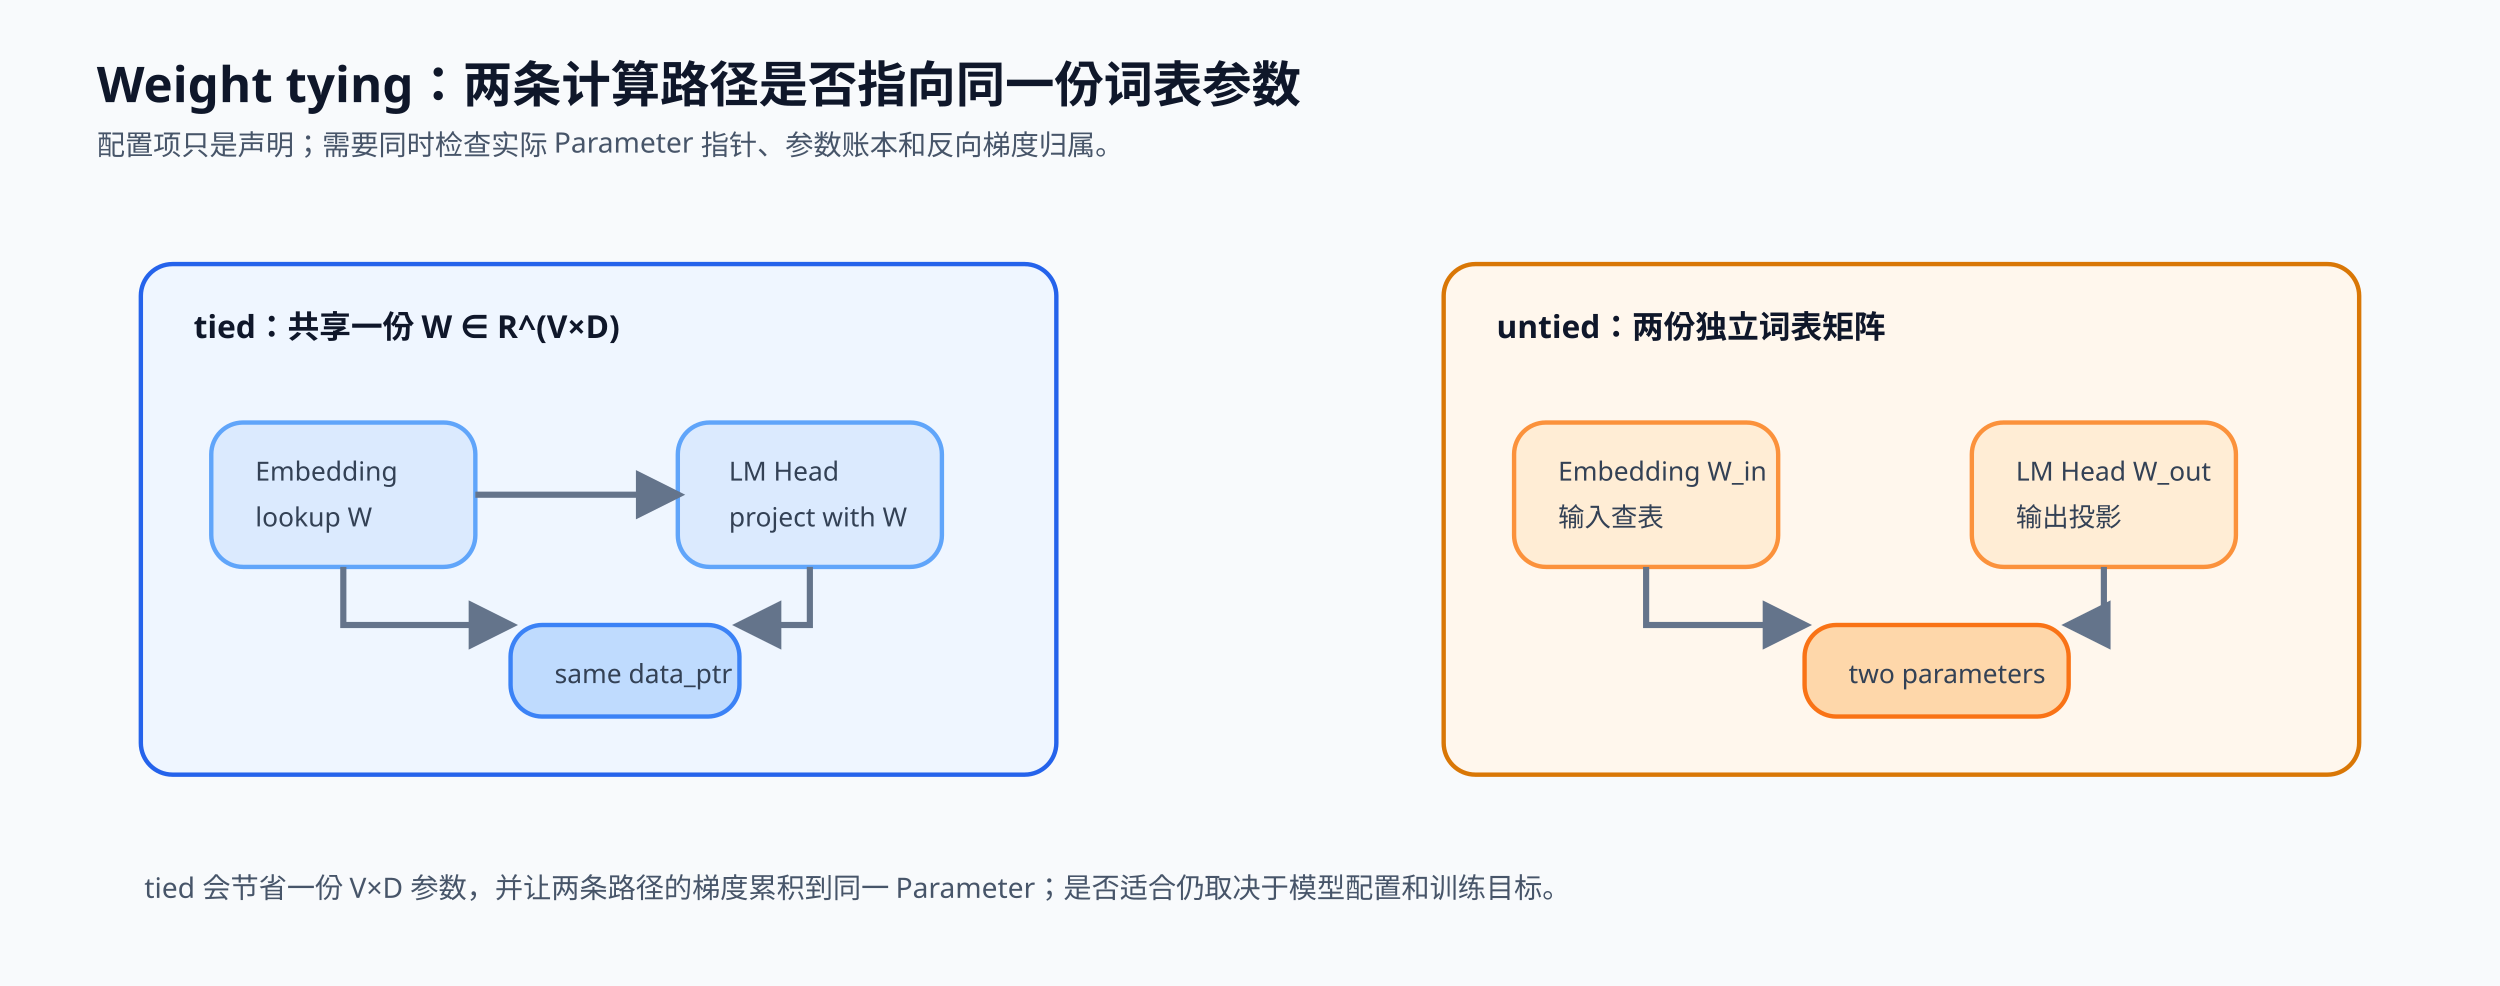
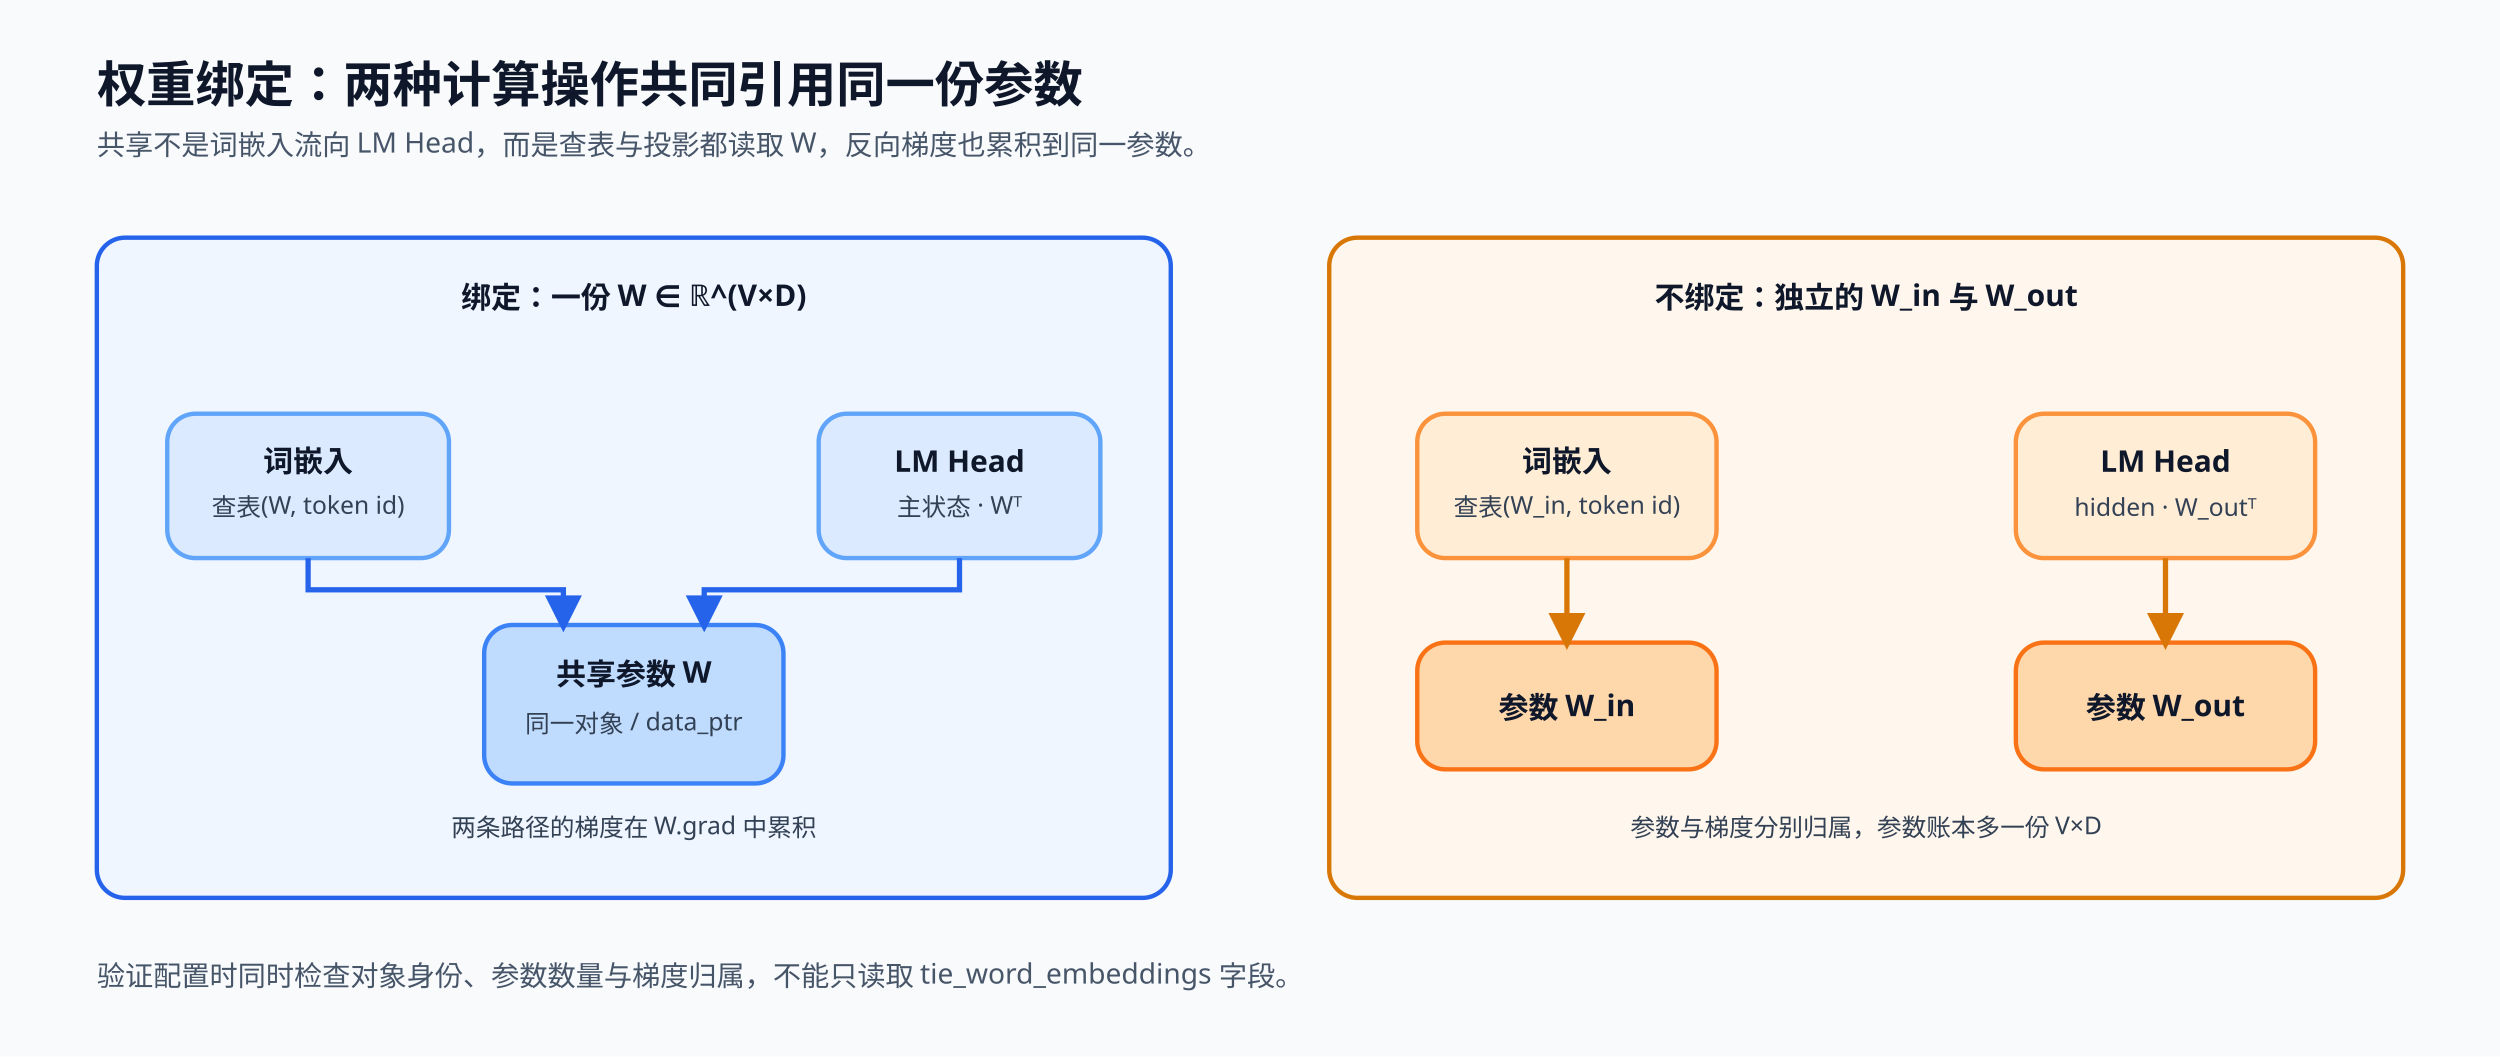
- <svg xmlns="http://www.w3.org/2000/svg" viewBox="0 0 1420 560" role="img" aria-labelledby="title desc">
+ <svg xmlns="http://www.w3.org/2000/svg" width="1420" height="600" viewBox="0 0 1420 600" role="img" aria-labelledby="title desc">
  <defs>
-     <style>.t{font:700 28px sans-serif;fill:#0f172a}.s{font:500 16px sans-serif;fill:#475569}.h{font:700 18px sans-serif;fill:#0f172a}.b{font:500 15px sans-serif;fill:#334155}.x{stroke-width:2.5;rx:18}.a{stroke:#64748b;stroke-width:3.5;fill:none;marker-end:url(#m)}</style>
-     <marker id="m" viewBox="0 0 10 10" refX="8.5" refY="5" markerWidth="8" markerHeight="8" orient="auto">
-       <path d="M0 0L10 5L0 10z" fill="#64748b" />
+     <style>.t{font:700 28px sans-serif;fill:#0f172a}.s{font:500 16px sans-serif;fill:#475569}.h{font:700 17px sans-serif;fill:#0f172a;text-anchor:middle}.b{font:500 14px sans-serif;fill:#334155;text-anchor:middle}.x{stroke-width:2.5;rx:16}.a{stroke:#2563eb;stroke-width:3;fill:none;marker-end:url(#m)}.u{stroke:#d97706;stroke-width:3;fill:none;marker-end:url(#o)}</style>
+     <marker id="m" viewBox="0 0 10 10" refX="8" refY="5" markerWidth="7" markerHeight="7" orient="auto">
+       <path d="M0 0L10 5L0 10z" fill="#2563eb" />
+     </marker>
+     <marker id="o" viewBox="0 0 10 10" refX="8" refY="5" markerWidth="7" markerHeight="7" orient="auto">
+       <path d="M0 0L10 5L0 10z" fill="#d97706" />
    </marker>
  </defs>
-   <rect width="1420" height="560" fill="#f8fafc" />
-   <text x="55" y="58" class="t">Weight tying：两条计算路径是否指向同一份词表参数</text>
-   <text x="55" y="88" class="s">配置项只是声明；需要同时检查实际 Parameter 指针、参数账本和反向梯度归属。</text>
-   <rect x="80" y="150" width="520" height="290" class="x" fill="#eff6ff" stroke="#2563eb" />
-   <text x="110" y="192" class="h">tied：共享一份 W ∈ R^(V×D)</text>
-   <rect x="120" y="240" width="150" height="82" class="x" fill="#dbeafe" stroke="#60a5fa" />
-   <text x="145" y="273" class="b">Embedding</text>
-   <text x="145" y="299" class="b">lookup W</text>
-   <rect x="385" y="240" width="150" height="82" class="x" fill="#dbeafe" stroke="#60a5fa" />
-   <text x="414" y="273" class="b">LM Head</text>
-   <text x="414" y="299" class="b">project with W</text>
-   <rect x="290" y="355" width="130" height="52" class="x" fill="#bfdbfe" stroke="#3b82f6" />
-   <text x="315" y="388" class="b">same data_ptr</text>
-   <path d="M270 281H385" class="a" />
-   <path d="M195 322V355H290" class="a" />
-   <path d="M460 322V355H420" class="a" />
-   <rect x="820" y="150" width="520" height="290" class="x" fill="#fff7ed" stroke="#d97706" />
-   <text x="850" y="192" class="h">untied：两份独立词表矩阵</text>
-   <rect x="860" y="240" width="150" height="82" class="x" fill="#ffedd5" stroke="#fb923c" />
-   <text x="885" y="273" class="b">Embedding W_in</text>
-   <text x="885" y="299" class="b">输入查表</text>
-   <rect x="1120" y="240" width="150" height="82" class="x" fill="#ffedd5" stroke="#fb923c" />
-   <text x="1145" y="273" class="b">LM Head W_out</text>
-   <text x="1145" y="299" class="b">输出投影</text>
-   <rect x="1025" y="355" width="150" height="52" class="x" fill="#fed7aa" stroke="#f97316" />
-   <text x="1050" y="388" class="b">two parameters</text>
-   <path d="M935 322V355H1025" class="a" />
-   <path d="M1195 322V355H1175" class="a" />
-   <text x="82" y="510" class="s">tied 会节省一份 V×D 参数，并让两条路径的梯度累积到同一 Parameter；是否适合仍取决于模型配置和训练目标。</text>
+   <rect width="1420" height="600" fill="#f8fafc" />
+   <text x="55" y="58" class="t">权重绑定：两种计算操作共同引用同一份参数</text>
+   <text x="55" y="88" class="s">共享不是词嵌入流向 LM Head，而是查表与投影都读取 W，反向梯度也累积到同一参数。</text>
+   <rect x="55" y="135" width="610" height="375" class="x" fill="#eff6ff" stroke="#2563eb" />
+   <text x="360" y="175" class="h">绑定：一份 W ∈ ℝ^(V×D)</text>
+   <rect x="95" y="235" width="160" height="82" class="x" fill="#dbeafe" stroke="#60a5fa" />
+   <text x="175" y="268" class="h">词嵌入</text>
+   <text x="175" y="293" class="b">查表(W, token id)</text>
+   <rect x="465" y="235" width="160" height="82" class="x" fill="#dbeafe" stroke="#60a5fa" />
+   <text x="545" y="268" class="h">LM Head</text>
+   <text x="545" y="293" class="b">主状态 · Wᵀ</text>
+   <rect x="275" y="355" width="170" height="90" class="x" fill="#bfdbfe" stroke="#3b82f6" />
+   <text x="360" y="389" class="h">共享参数 W</text>
+   <text x="360" y="416" class="b">同一对象 / data_ptr</text>
+   <path d="M175 317V335H320V355" class="a" />
+   <path d="M545 317V335H400V355" class="a" />
+   <text x="360" y="475" class="b">两条路径的梯度在 W.grad 中累积</text>
+   <rect x="755" y="135" width="610" height="375" class="x" fill="#fff7ed" stroke="#d97706" />
+   <text x="1060" y="175" class="h">不绑定：独立的 W_in 与 W_out</text>
+   <rect x="805" y="235" width="170" height="82" class="x" fill="#ffedd5" stroke="#fb923c" />
+   <text x="890" y="268" class="h">词嵌入</text>
+   <text x="890" y="293" class="b">查表(W_in, token id)</text>
+   <rect x="1145" y="235" width="170" height="82" class="x" fill="#ffedd5" stroke="#fb923c" />
+   <text x="1230" y="268" class="h">LM Head</text>
+   <text x="1230" y="293" class="b">hidden · W_outᵀ</text>
+   <rect x="805" y="365" width="170" height="72" class="x" fill="#fed7aa" stroke="#f97316" />
+   <text x="890" y="408" class="h">参数 W_in</text>
+   <rect x="1145" y="365" width="170" height="72" class="x" fill="#fed7aa" stroke="#f97316" />
+   <text x="1230" y="408" class="h">参数 W_out</text>
+   <path d="M890 317V365" class="u" />
+   <path d="M1230 317V365" class="u" />
+   <text x="1060" y="475" class="b">参数与梯度分别归属，参数账本多一份 V×D</text>
+   <text x="55" y="560" class="s">验证配置时同时检查对象身份、参数数量与梯度归属，不能只读取 tie_word_embeddings 字段。</text>
</svg>
